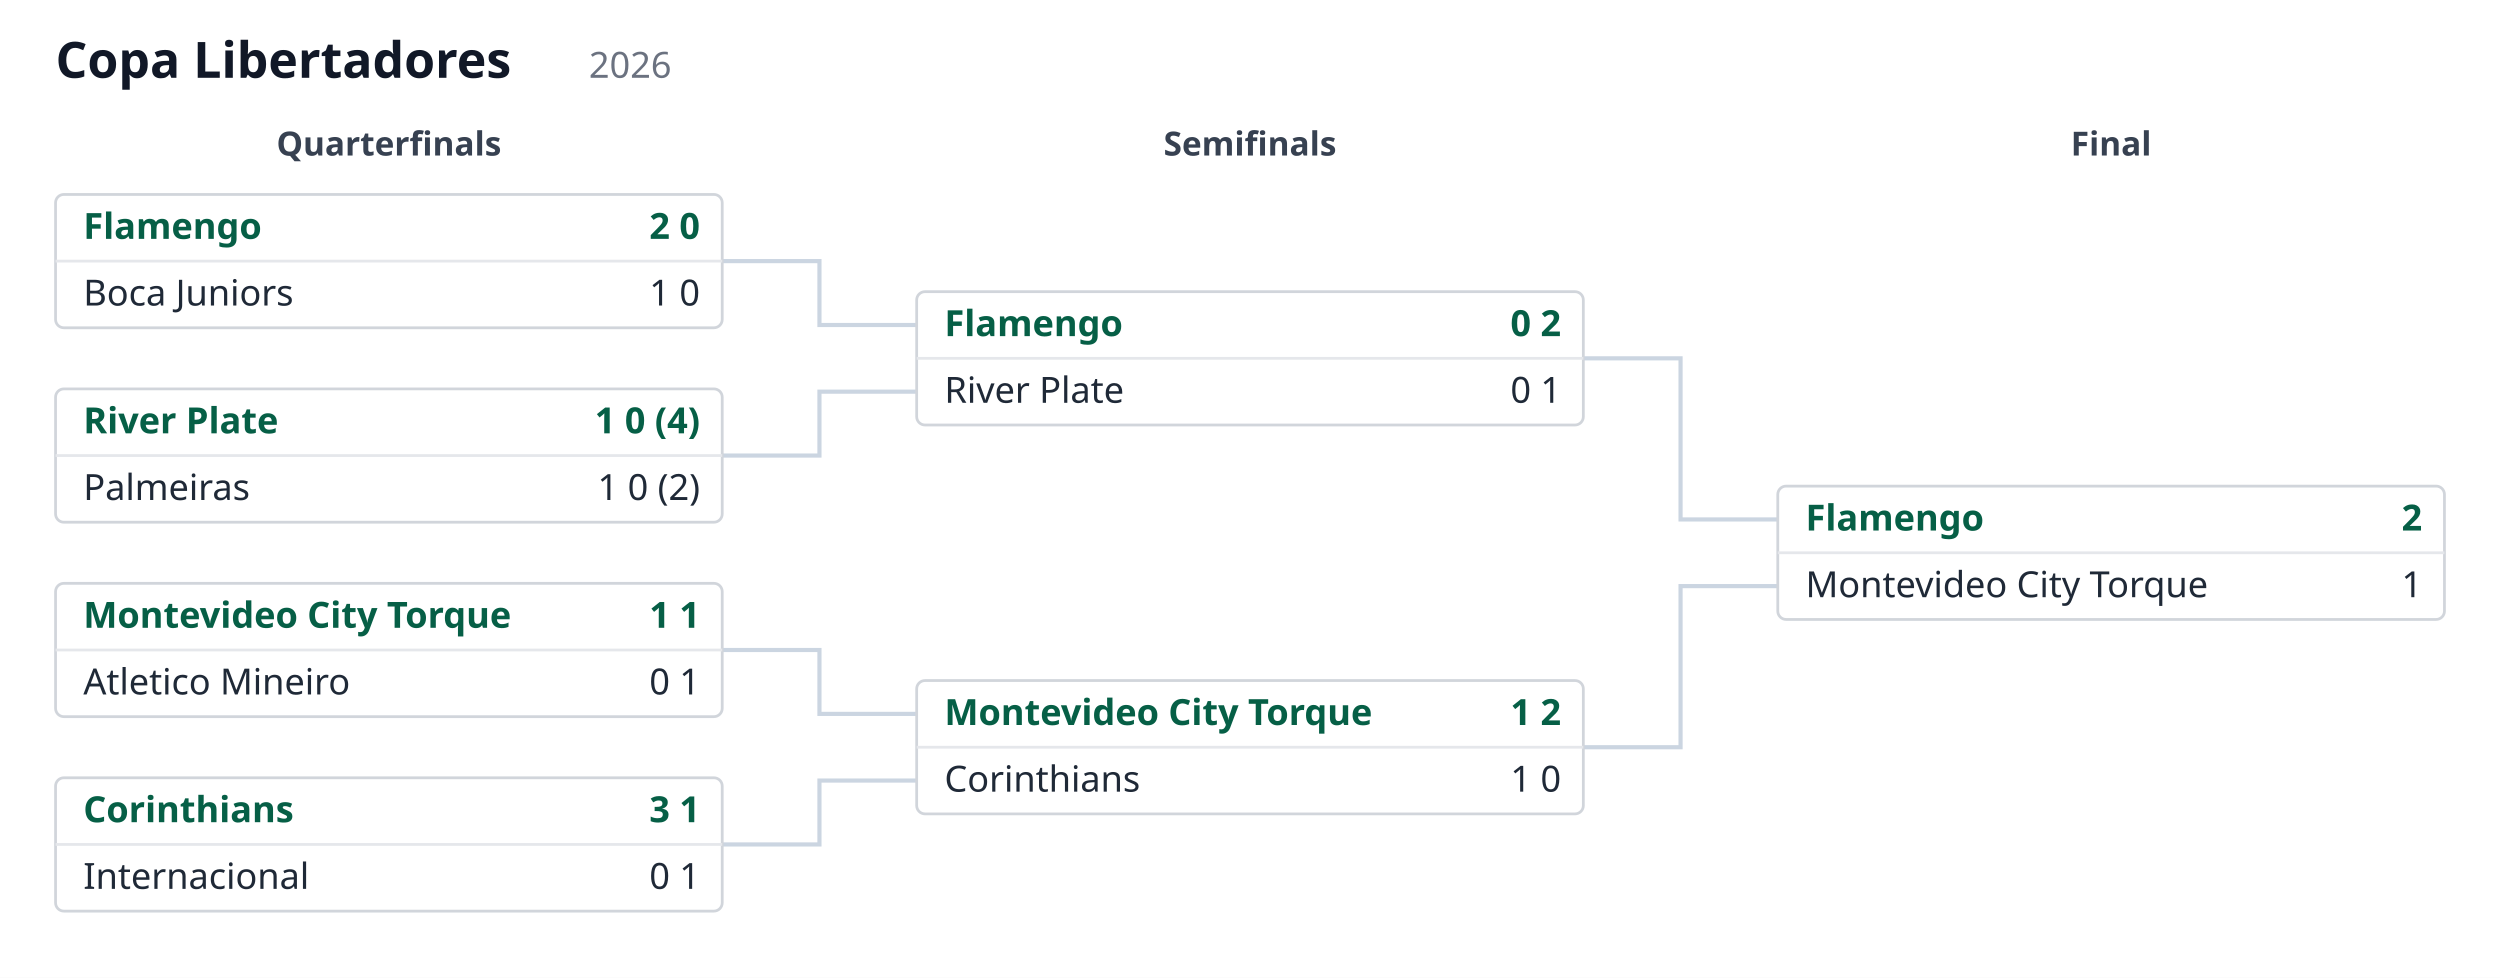
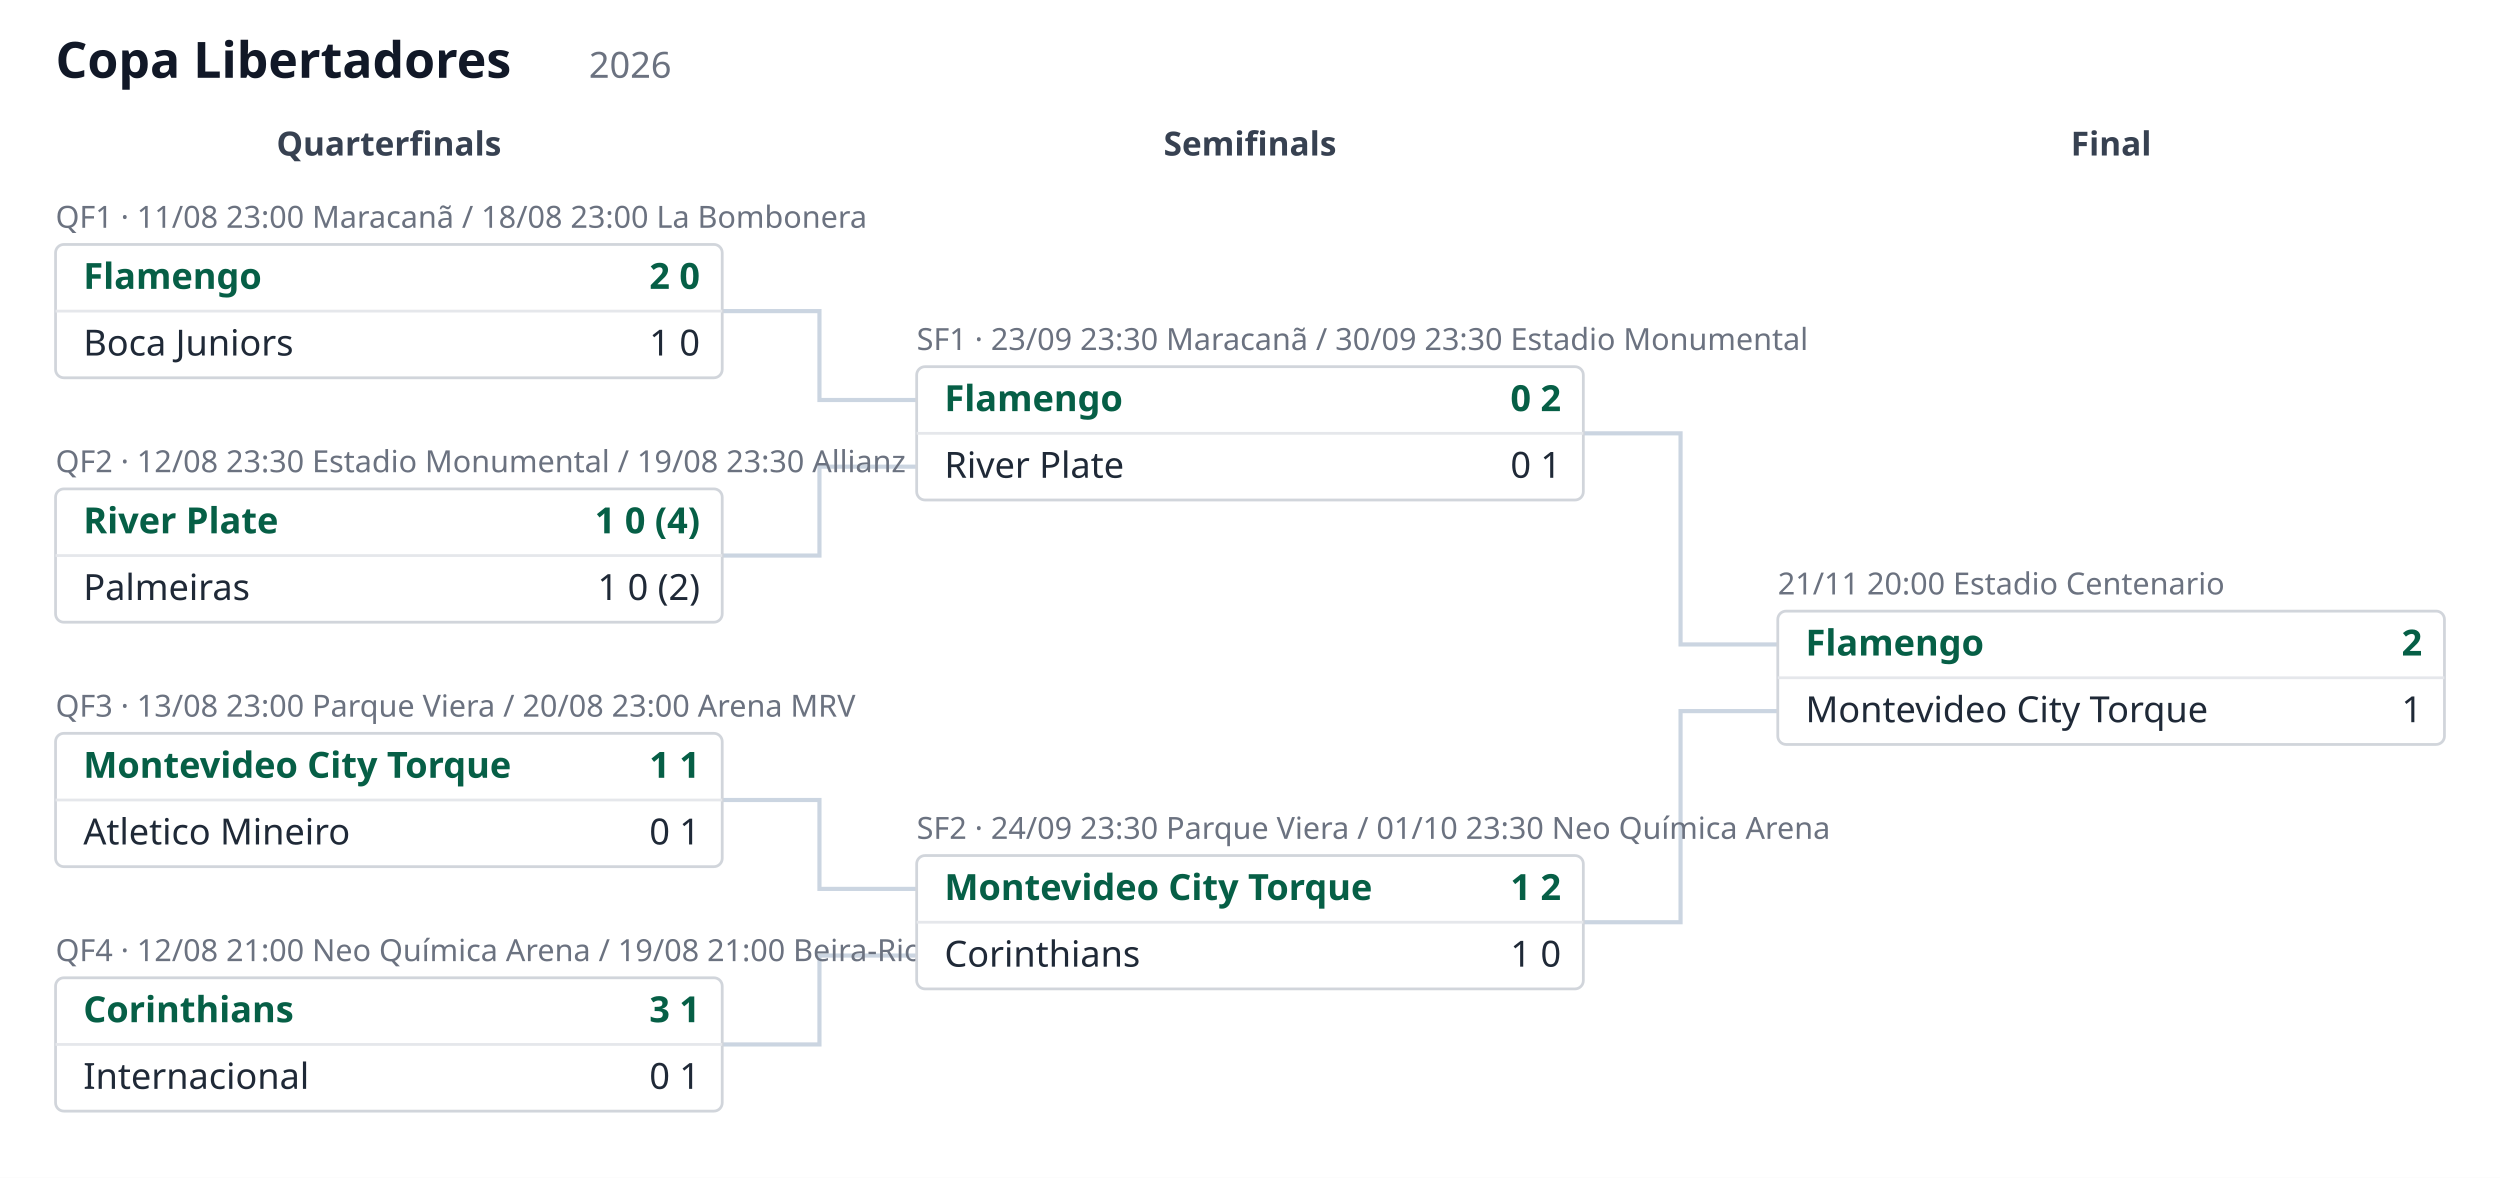
- <svg xmlns="http://www.w3.org/2000/svg" viewBox="0 0 900 352" width="900" height="352" font-family="sans-serif">
+ <svg xmlns="http://www.w3.org/2000/svg" viewBox="0 0 900 424" width="900" height="424" font-family="sans-serif">
  <style>
  .pd-bg { fill: #ffffff; }
  .pd-title { font: 600 18px sans-serif; fill: #111827; }
  .pd-season { font: 400 13px sans-serif; fill: #6b7280; }
  .pd-header { font: 600 12px sans-serif; fill: #374151; text-anchor: middle; }
+   .pd-meta { font: 400 11px sans-serif; fill: #6b7280; }
  .pd-box { fill: #ffffff; stroke: #d1d5db; stroke-width: 1; }
  .pd-divider { stroke: #e5e7eb; stroke-width: 1; }
  .pd-team { font: 400 13px sans-serif; fill: #1f2937; }
  .pd-score { font: 400 13px sans-serif; fill: #1f2937; text-anchor: end; }
  .pd-win .pd-team, .pd-win .pd-score { font-weight: 700; fill: #065f46; }
  .pd-crest-frame { fill: none; stroke: #d1d5db; stroke-width: 1; }
  .pd-link { fill: none; stroke: #cbd5e1; stroke-width: 1.5; }
  @media (prefers-color-scheme: dark) {
    .pd-bg { fill: #0f172a; }
    .pd-title { fill: #f8fafc; }
    .pd-season { fill: #94a3b8; }
    .pd-header { fill: #cbd5e1; }
+     .pd-meta { fill: #94a3b8; }
    .pd-box { fill: #1e293b; stroke: #334155; }
    .pd-divider { stroke: #334155; }
    .pd-team { fill: #e5e7eb; }
    .pd-score { fill: #e5e7eb; }
    .pd-win .pd-team, .pd-win .pd-score { fill: #34d399; }
    .pd-crest-frame { stroke: #334155; }
    .pd-link { stroke: #475569; }
  }</style>
-   <rect class="pd-bg" width="900" height="352" />
+   <rect class="pd-bg" width="900" height="424" />
  <text class="pd-title" x="20" y="28">Copa Libertadores</text>
  <text class="pd-season" x="212" y="28">2026</text>
  <text class="pd-header" x="140" y="56">Quarterfinals</text>
  <text class="pd-header" x="450" y="56">Semifinals</text>
  <text class="pd-header" x="760" y="56">Final</text>
-   <path class="pd-link" d="M 260 94 L 295 94 L 295 117 L 330 117" />
-   <path class="pd-link" d="M 260 164 L 295 164 L 295 141 L 330 141" />
-   <path class="pd-link" d="M 260 234 L 295 234 L 295 257 L 330 257" />
-   <path class="pd-link" d="M 260 304 L 295 304 L 295 281 L 330 281" />
-   <path class="pd-link" d="M 570 129 L 605 129 L 605 187 L 640 187" />
-   <path class="pd-link" d="M 570 269 L 605 269 L 605 211 L 640 211" />
-   <rect class="pd-box" x="20" y="70" width="240" height="48" rx="3" />
-   <line class="pd-divider" x1="20" y1="94" x2="260" y2="94" />
+   <path class="pd-link" d="M 260 112 L 295 112 L 295 144 L 330 144" />
+   <path class="pd-link" d="M 260 200 L 295 200 L 295 168 L 330 168" />
+   <path class="pd-link" d="M 260 288 L 295 288 L 295 320 L 330 320" />
+   <path class="pd-link" d="M 260 376 L 295 376 L 295 344 L 330 344" />
+   <path class="pd-link" d="M 570 156 L 605 156 L 605 232 L 640 232" />
+   <path class="pd-link" d="M 570 332 L 605 332 L 605 256 L 640 256" />
+   <text class="pd-meta" x="20" y="82">QF1 · 11/08 23:00 Maracanã / 18/08 23:00 La Bombonera</text>
+   <rect class="pd-box" x="20" y="88" width="240" height="48" rx="3" />
+   <line class="pd-divider" x1="20" y1="112" x2="260" y2="112" />
  <g class="pd-win">
-     <text class="pd-team" x="30" y="86">Flamengo</text>
-     <text class="pd-score" x="252" y="86">2 0</text>
+     <text class="pd-team" x="30" y="104">Flamengo</text>
+     <text class="pd-score" x="252" y="104">2 0</text>
  </g>
  <g class="">
-     <text class="pd-team" x="30" y="110">Boca Juniors</text>
-     <text class="pd-score" x="252" y="110">1 0</text>
+     <text class="pd-team" x="30" y="128">Boca Juniors</text>
+     <text class="pd-score" x="252" y="128">1 0</text>
  </g>
-   <rect class="pd-box" x="20" y="140" width="240" height="48" rx="3" />
-   <line class="pd-divider" x1="20" y1="164" x2="260" y2="164" />
+   <text class="pd-meta" x="20" y="170">QF2 · 12/08 23:30 Estadio Monumental / 19/08 23:30 Allianz Parque</text>
+   <rect class="pd-box" x="20" y="176" width="240" height="48" rx="3" />
+   <line class="pd-divider" x1="20" y1="200" x2="260" y2="200" />
  <g class="pd-win">
-     <text class="pd-team" x="30" y="156">River Plate</text>
-     <text class="pd-score" x="252" y="156">1 0 (4)</text>
+     <text class="pd-team" x="30" y="192">River Plate</text>
+     <text class="pd-score" x="252" y="192">1 0 (4)</text>
  </g>
  <g class="">
-     <text class="pd-team" x="30" y="180">Palmeiras</text>
-     <text class="pd-score" x="252" y="180">1 0 (2)</text>
+     <text class="pd-team" x="30" y="216">Palmeiras</text>
+     <text class="pd-score" x="252" y="216">1 0 (2)</text>
  </g>
-   <rect class="pd-box" x="20" y="210" width="240" height="48" rx="3" />
-   <line class="pd-divider" x1="20" y1="234" x2="260" y2="234" />
+   <text class="pd-meta" x="20" y="258">QF3 · 13/08 23:00 Parque Viera / 20/08 23:00 Arena MRV</text>
+   <rect class="pd-box" x="20" y="264" width="240" height="48" rx="3" />
+   <line class="pd-divider" x1="20" y1="288" x2="260" y2="288" />
  <g class="pd-win">
-     <text class="pd-team" x="30" y="226">Montevideo City Torque</text>
-     <text class="pd-score" x="252" y="226">1 1</text>
+     <text class="pd-team" x="30" y="280">Montevideo City Torque</text>
+     <text class="pd-score" x="252" y="280">1 1</text>
  </g>
  <g class="">
-     <text class="pd-team" x="30" y="250">Atletico Mineiro</text>
-     <text class="pd-score" x="252" y="250">0 1</text>
+     <text class="pd-team" x="30" y="304">Atletico Mineiro</text>
+     <text class="pd-score" x="252" y="304">0 1</text>
  </g>
-   <rect class="pd-box" x="20" y="280" width="240" height="48" rx="3" />
-   <line class="pd-divider" x1="20" y1="304" x2="260" y2="304" />
+   <text class="pd-meta" x="20" y="346">QF4 · 12/08 21:00 Neo Química Arena / 19/08 21:00 Beira-Rio</text>
+   <rect class="pd-box" x="20" y="352" width="240" height="48" rx="3" />
+   <line class="pd-divider" x1="20" y1="376" x2="260" y2="376" />
  <g class="pd-win">
-     <text class="pd-team" x="30" y="296">Corinthians</text>
-     <text class="pd-score" x="252" y="296">3 1</text>
+     <text class="pd-team" x="30" y="368">Corinthians</text>
+     <text class="pd-score" x="252" y="368">3 1</text>
  </g>
  <g class="">
-     <text class="pd-team" x="30" y="320">Internacional</text>
-     <text class="pd-score" x="252" y="320">0 1</text>
+     <text class="pd-team" x="30" y="392">Internacional</text>
+     <text class="pd-score" x="252" y="392">0 1</text>
  </g>
-   <rect class="pd-box" x="330" y="105" width="240" height="48" rx="3" />
-   <line class="pd-divider" x1="330" y1="129" x2="570" y2="129" />
+   <text class="pd-meta" x="330" y="126">SF1 · 23/09 23:30 Maracanã / 30/09 23:30 Estadio Monumental</text>
+   <rect class="pd-box" x="330" y="132" width="240" height="48" rx="3" />
+   <line class="pd-divider" x1="330" y1="156" x2="570" y2="156" />
  <g class="pd-win">
-     <text class="pd-team" x="340" y="121">Flamengo</text>
-     <text class="pd-score" x="562" y="121">0 2</text>
+     <text class="pd-team" x="340" y="148">Flamengo</text>
+     <text class="pd-score" x="562" y="148">0 2</text>
  </g>
  <g class="">
-     <text class="pd-team" x="340" y="145">River Plate</text>
-     <text class="pd-score" x="562" y="145">0 1</text>
+     <text class="pd-team" x="340" y="172">River Plate</text>
+     <text class="pd-score" x="562" y="172">0 1</text>
  </g>
-   <rect class="pd-box" x="330" y="245" width="240" height="48" rx="3" />
-   <line class="pd-divider" x1="330" y1="269" x2="570" y2="269" />
+   <text class="pd-meta" x="330" y="302">SF2 · 24/09 23:30 Parque Viera / 01/10 23:30 Neo Química Arena</text>
+   <rect class="pd-box" x="330" y="308" width="240" height="48" rx="3" />
+   <line class="pd-divider" x1="330" y1="332" x2="570" y2="332" />
  <g class="pd-win">
-     <text class="pd-team" x="340" y="261">Montevideo City Torque</text>
-     <text class="pd-score" x="562" y="261">1 2</text>
+     <text class="pd-team" x="340" y="324">Montevideo City Torque</text>
+     <text class="pd-score" x="562" y="324">1 2</text>
  </g>
  <g class="">
-     <text class="pd-team" x="340" y="285">Corinthians</text>
-     <text class="pd-score" x="562" y="285">1 0</text>
+     <text class="pd-team" x="340" y="348">Corinthians</text>
+     <text class="pd-score" x="562" y="348">1 0</text>
  </g>
-   <rect class="pd-box" x="640" y="175" width="240" height="48" rx="3" />
-   <line class="pd-divider" x1="640" y1="199" x2="880" y2="199" />
+   <text class="pd-meta" x="640" y="214">21/11 20:00 Estadio Centenario</text>
+   <rect class="pd-box" x="640" y="220" width="240" height="48" rx="3" />
+   <line class="pd-divider" x1="640" y1="244" x2="880" y2="244" />
  <g class="pd-win">
-     <text class="pd-team" x="650" y="191">Flamengo</text>
-     <text class="pd-score" x="872" y="191">2</text>
+     <text class="pd-team" x="650" y="236">Flamengo</text>
+     <text class="pd-score" x="872" y="236">2</text>
  </g>
  <g class="">
-     <text class="pd-team" x="650" y="215">Montevideo City Torque</text>
-     <text class="pd-score" x="872" y="215">1</text>
+     <text class="pd-team" x="650" y="260">Montevideo City Torque</text>
+     <text class="pd-score" x="872" y="260">1</text>
  </g>
</svg>
